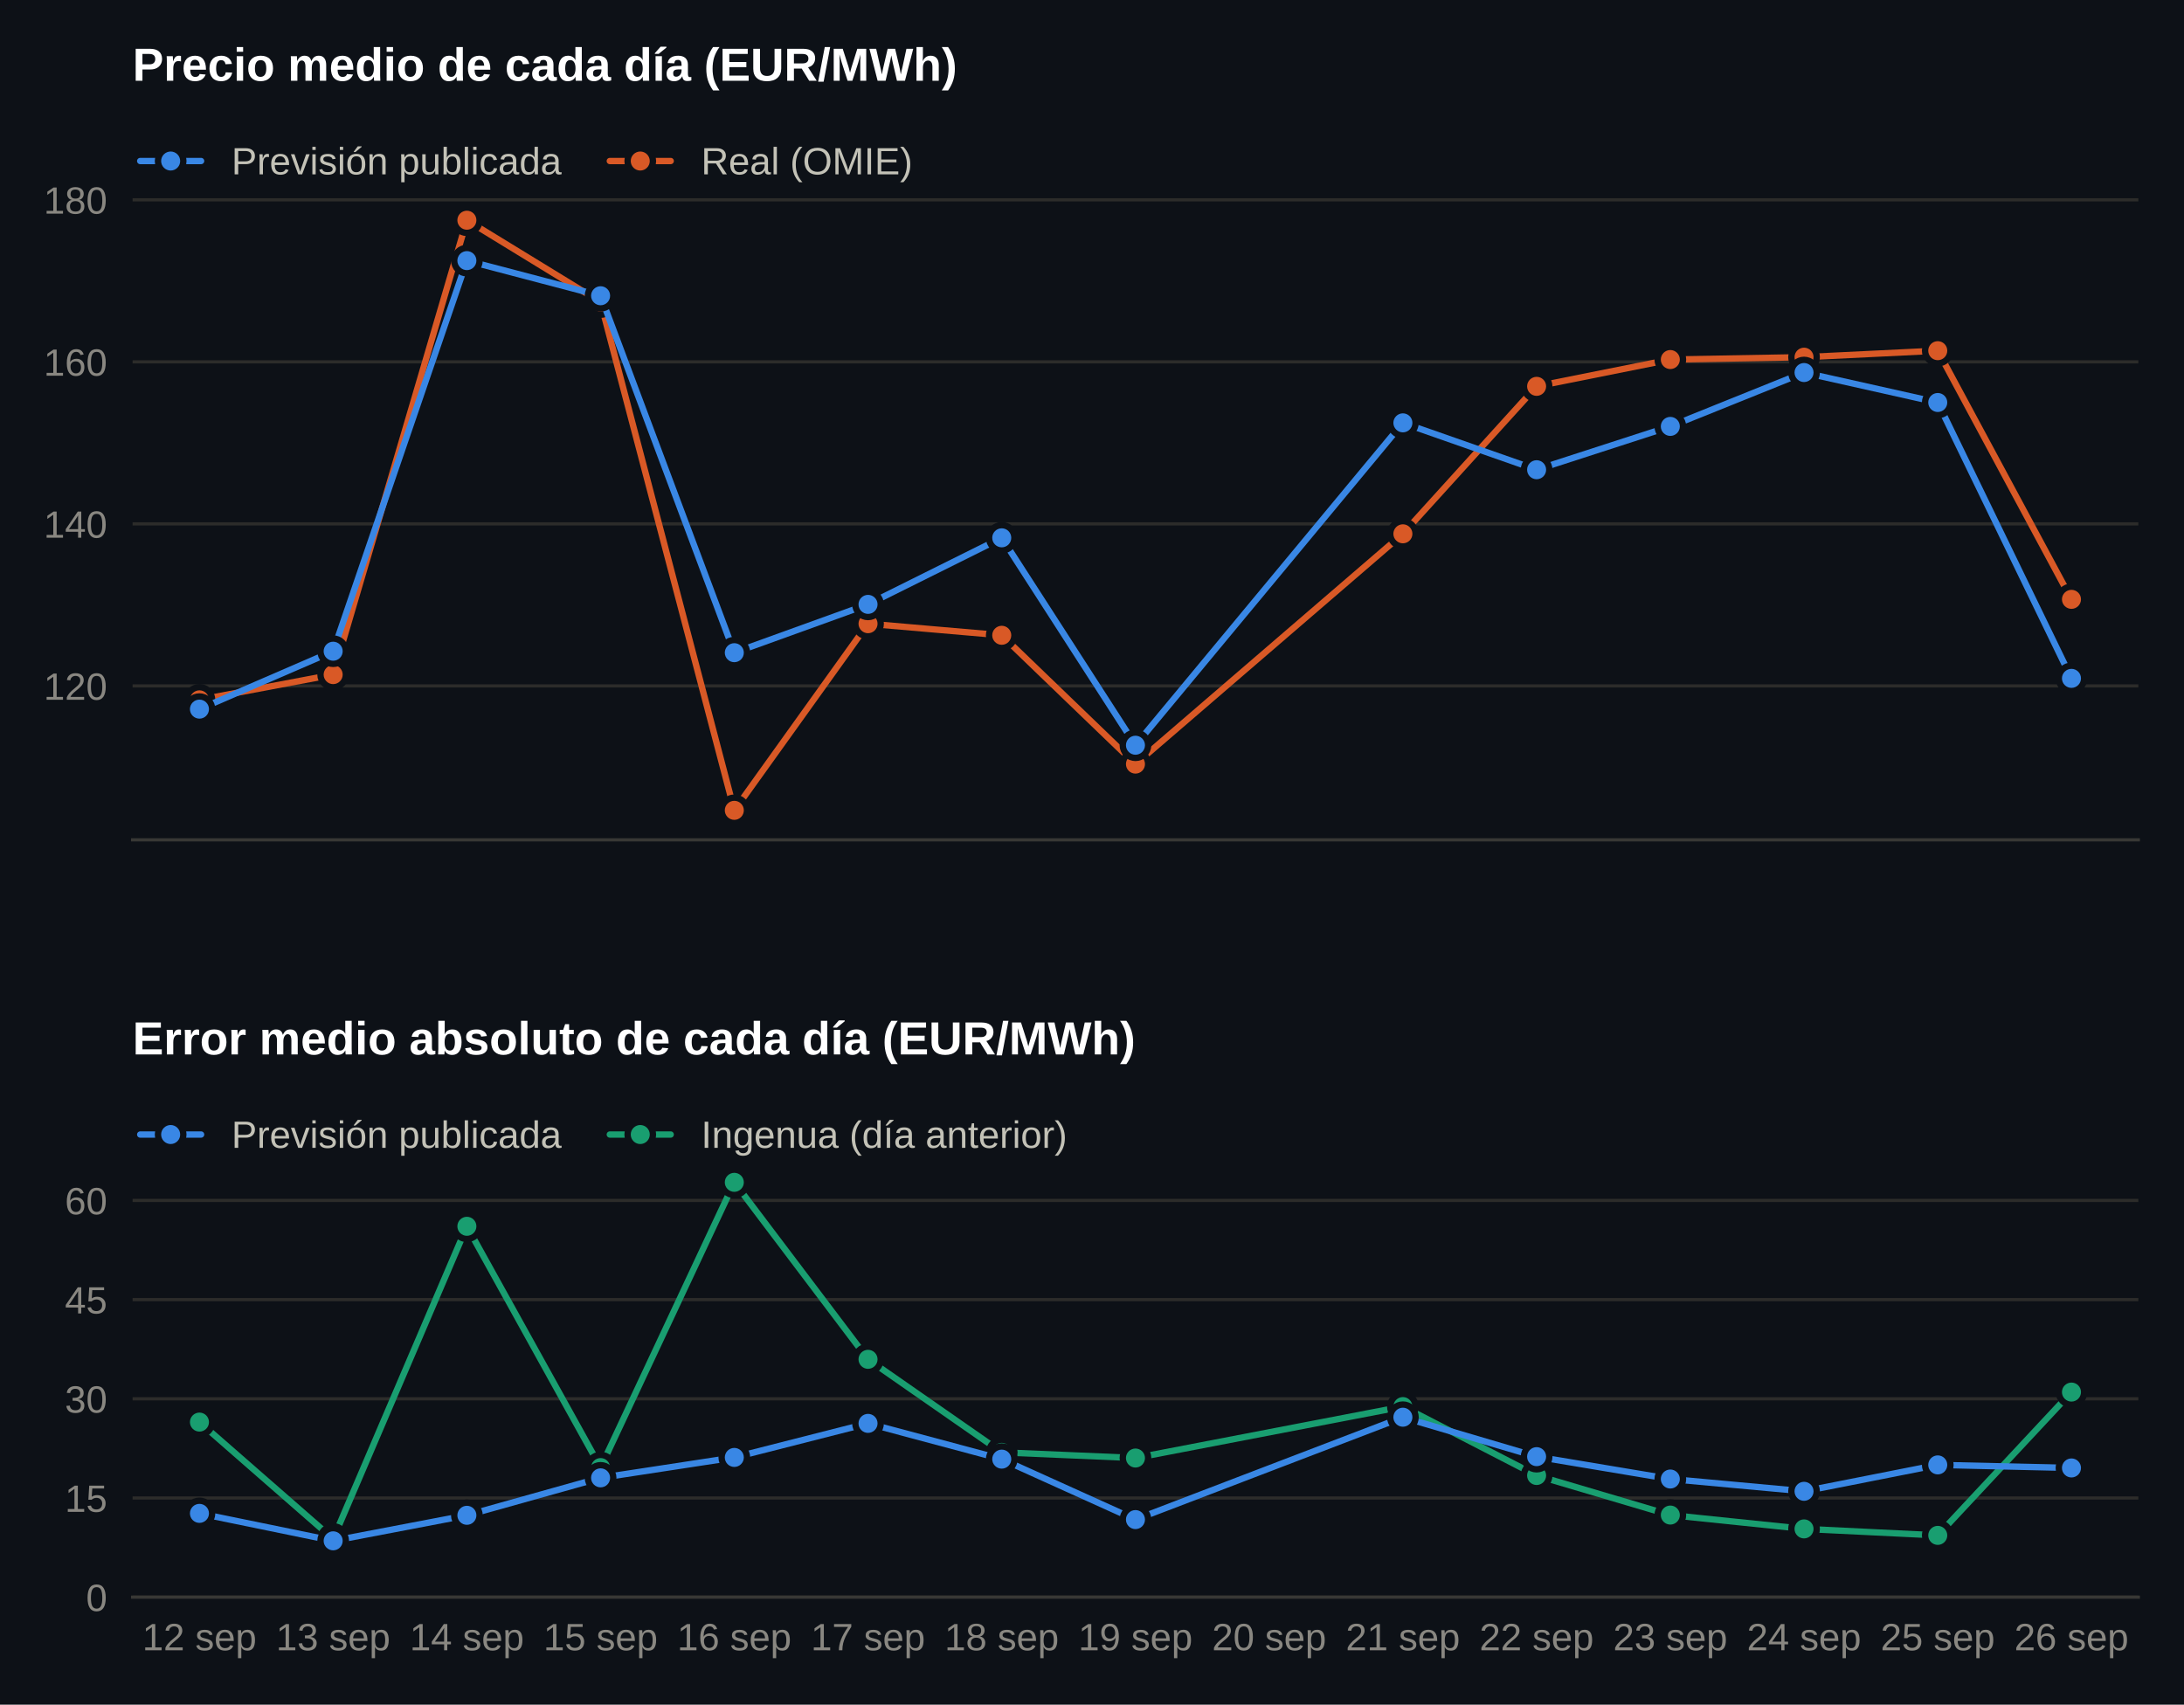
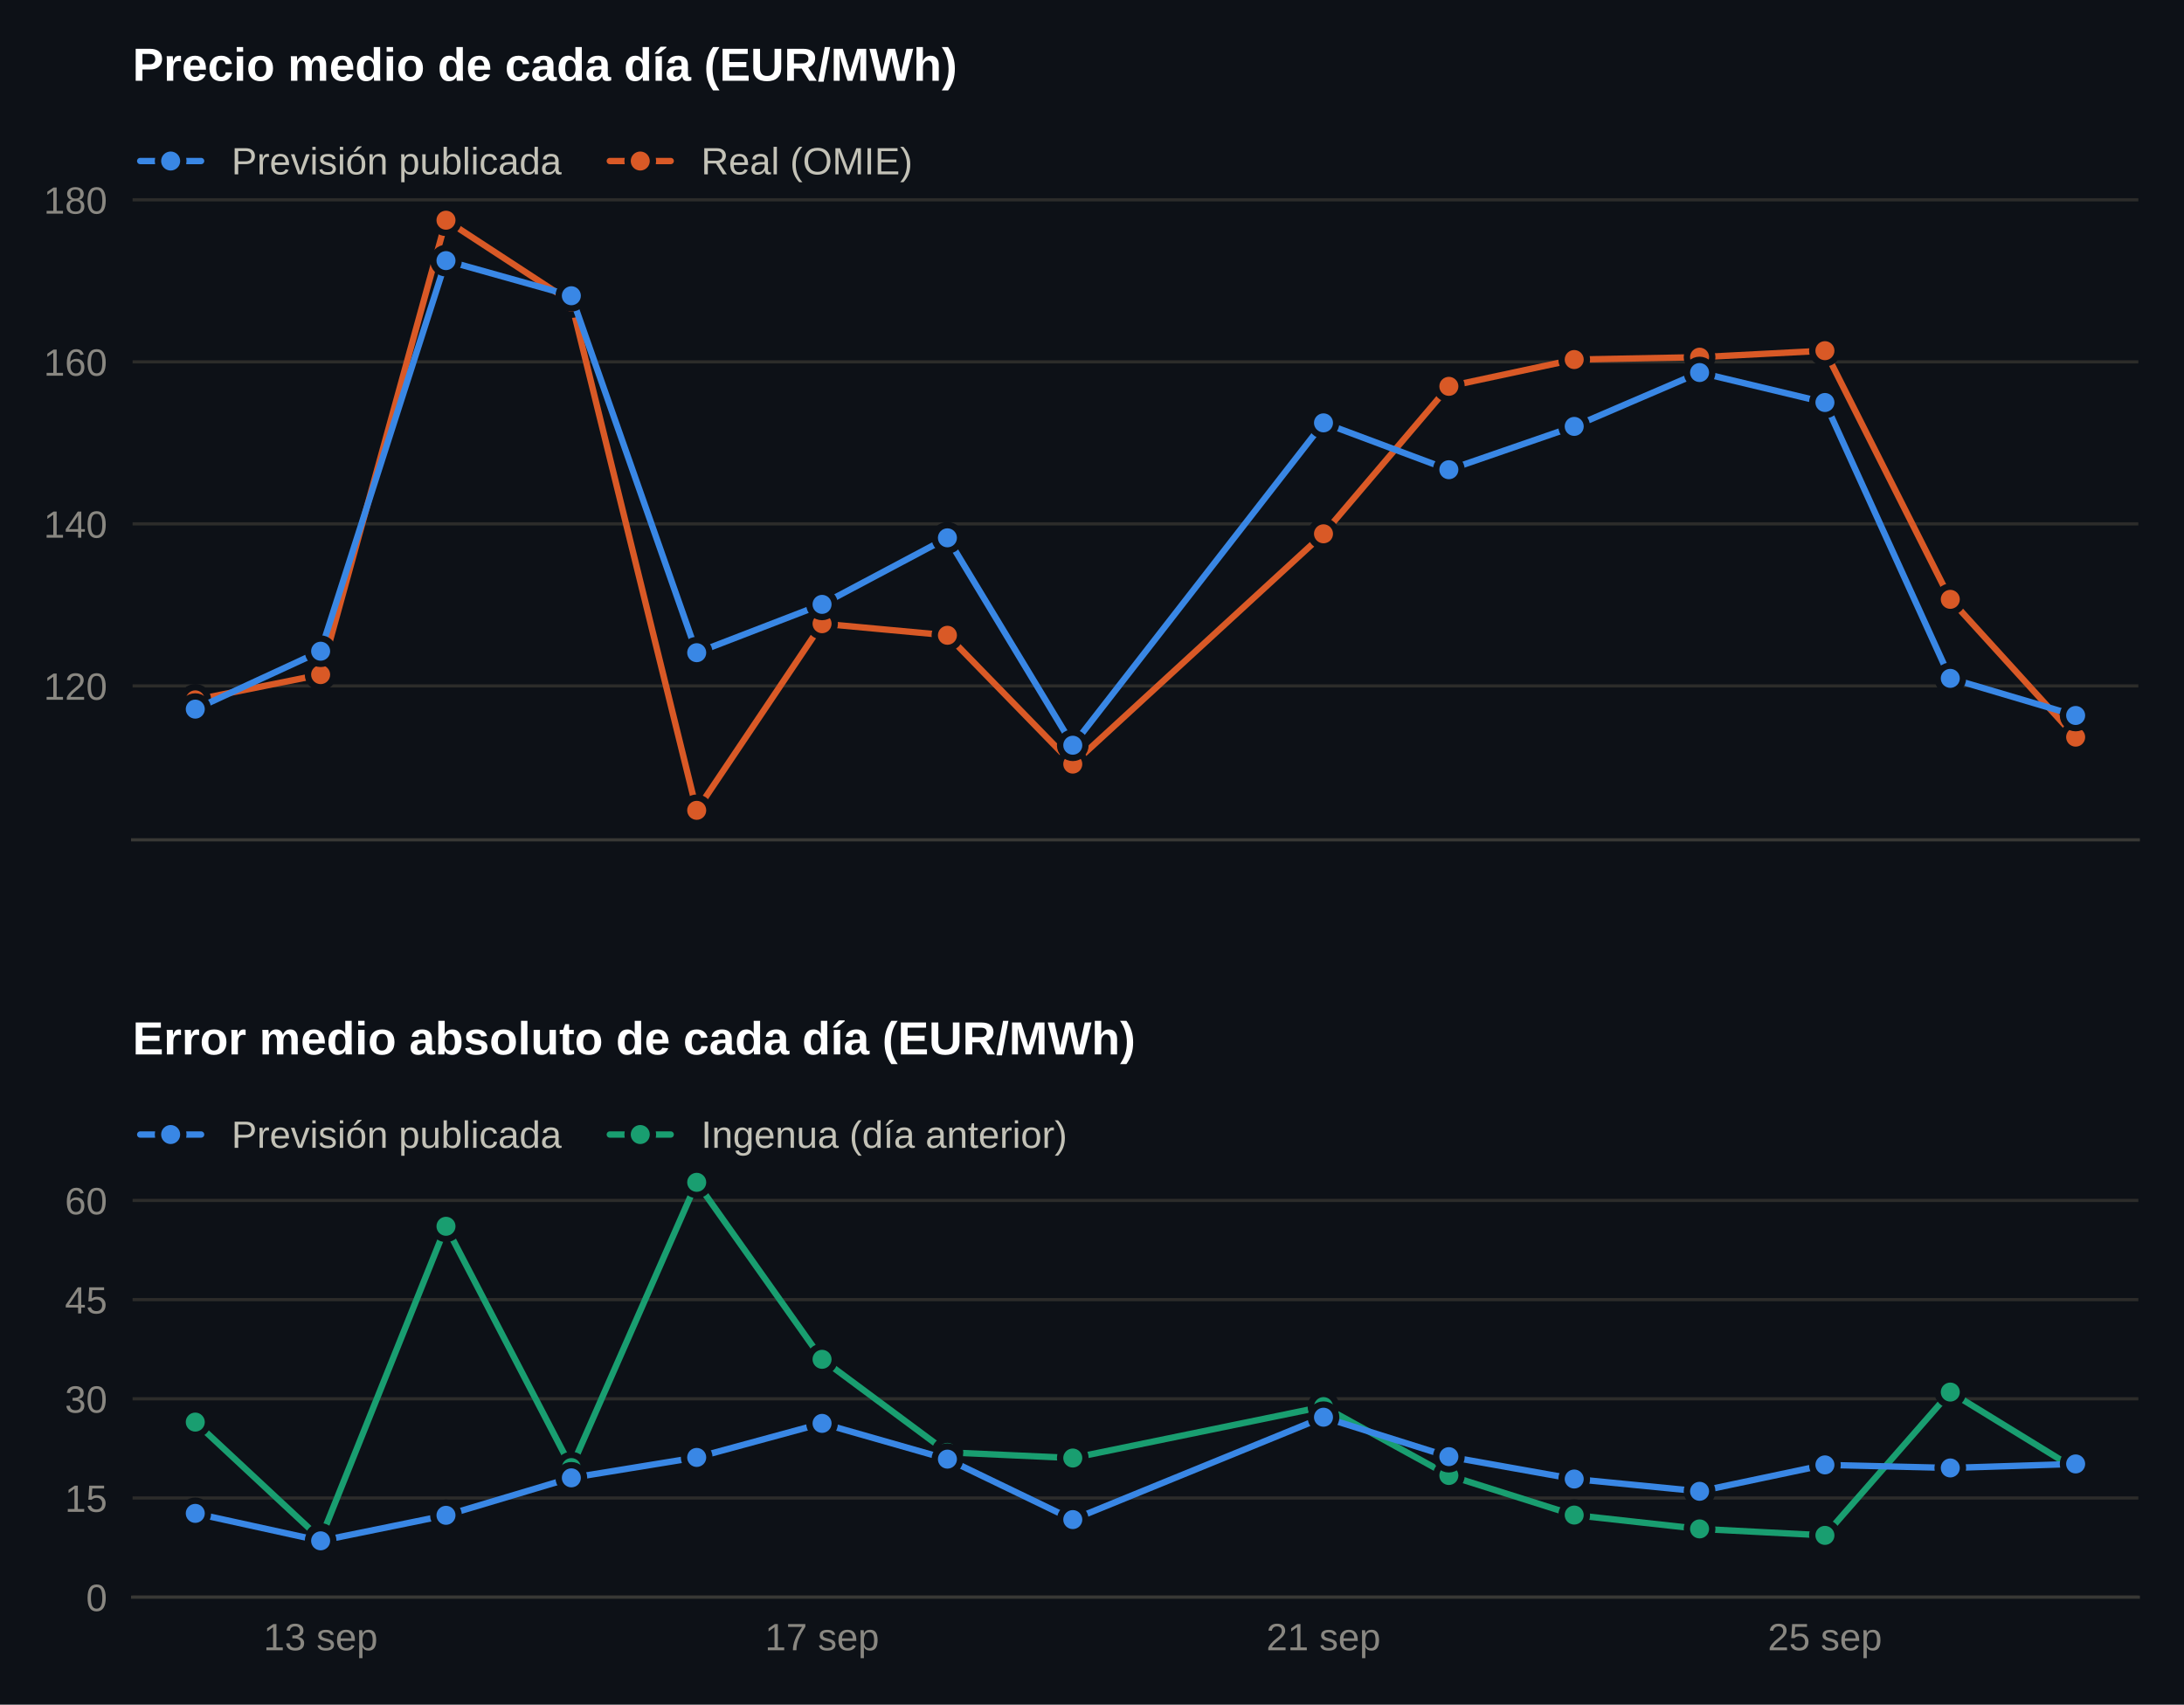
<svg xmlns="http://www.w3.org/2000/svg" xmlns:xlink="http://www.w3.org/1999/xlink" width="516.455pt" height="403.166pt" viewBox="0 0 516.455 403.166" version="1.1">
  <defs>
    <style type="text/css">*{stroke-linejoin: round; stroke-linecap: butt}</style>
  </defs>
  <g id="figure_1">
    <g id="patch_1">
      <path d="M 0 403.166  L 516.455 403.166  L 516.455 0  L 0 0  z " style="fill: #0d1117" />
    </g>
    <g id="axes_1">
      <g id="patch_2">
        <path d="M 31.355 198.629  L 505.655 198.629  L 505.655 45.103  L 31.355 45.103  z " style="fill: #0d1117" />
      </g>
      <g id="matplotlib.axis_1">
        <g id="xtick_1">
          <g id="line2d_1" />
        </g>
        <g id="xtick_2">
          <g id="line2d_2" />
        </g>
        <g id="xtick_3">
          <g id="line2d_3" />
        </g>
        <g id="xtick_4">
          <g id="line2d_4" />
        </g>
-         <g id="xtick_5">
-           <g id="line2d_5" />
-         </g>
-         <g id="xtick_6">
-           <g id="line2d_6" />
-         </g>
-         <g id="xtick_7">
-           <g id="line2d_7" />
-         </g>
-         <g id="xtick_8">
-           <g id="line2d_8" />
-         </g>
-         <g id="xtick_9">
-           <g id="line2d_9" />
-         </g>
-         <g id="xtick_10">
-           <g id="line2d_10" />
-         </g>
-         <g id="xtick_11">
-           <g id="line2d_11" />
-         </g>
-         <g id="xtick_12">
-           <g id="line2d_12" />
-         </g>
-         <g id="xtick_13">
-           <g id="line2d_13" />
-         </g>
-         <g id="xtick_14">
-           <g id="line2d_14" />
-         </g>
-         <g id="xtick_15">
-           <g id="line2d_15" />
-         </g>
      </g>
      <g id="matplotlib.axis_2">
        <g id="ytick_1">
-           <g id="line2d_16">
+           <g id="line2d_5">
            <path d="M 31.355 162.22  L 505.655 162.22  " clip-path="url(#pcca6787718)" style="fill: none; stroke: #2c2c2a; stroke-width: 0.75; stroke-linecap: square" />
          </g>
-           <g id="line2d_17" />
+           <g id="line2d_6" />
          <g id="text_1">
            <text style="font-size: 9px; font-family: 'Segoe UI', 'Helvetica Neue', 'Arial', 'DejaVu Sans', sans-serif; text-anchor: end; fill: #898781" x="25.355" y="165.496" transform="rotate(-0 25.35469 165.4962)">120</text>
          </g>
        </g>
        <g id="ytick_2">
-           <g id="line2d_18">
+           <g id="line2d_7">
            <path d="M 31.355 123.899  L 505.655 123.899  " clip-path="url(#pcca6787718)" style="fill: none; stroke: #2c2c2a; stroke-width: 0.75; stroke-linecap: square" />
          </g>
-           <g id="line2d_19" />
+           <g id="line2d_8" />
          <g id="text_2">
            <text style="font-size: 9px; font-family: 'Segoe UI', 'Helvetica Neue', 'Arial', 'DejaVu Sans', sans-serif; text-anchor: end; fill: #898781" x="25.355" y="127.176" transform="rotate(-0 25.35469 127.1756)">140</text>
          </g>
        </g>
        <g id="ytick_3">
-           <g id="line2d_20">
+           <g id="line2d_9">
            <path d="M 31.355 85.579  L 505.655 85.579  " clip-path="url(#pcca6787718)" style="fill: none; stroke: #2c2c2a; stroke-width: 0.75; stroke-linecap: square" />
          </g>
-           <g id="line2d_21" />
+           <g id="line2d_10" />
          <g id="text_3">
            <text style="font-size: 9px; font-family: 'Segoe UI', 'Helvetica Neue', 'Arial', 'DejaVu Sans', sans-serif; text-anchor: end; fill: #898781" x="25.355" y="88.855" transform="rotate(-0 25.35469 88.85491)">160</text>
          </g>
        </g>
        <g id="ytick_4">
-           <g id="line2d_22">
+           <g id="line2d_11">
            <path d="M 31.355 47.258  L 505.655 47.258  " clip-path="url(#pcca6787718)" style="fill: none; stroke: #2c2c2a; stroke-width: 0.75; stroke-linecap: square" />
          </g>
-           <g id="line2d_23" />
+           <g id="line2d_12" />
          <g id="text_4">
            <text style="font-size: 9px; font-family: 'Segoe UI', 'Helvetica Neue', 'Arial', 'DejaVu Sans', sans-serif; text-anchor: end; fill: #898781" x="25.355" y="50.534" transform="rotate(-0 25.35469 50.53425)">180</text>
          </g>
        </g>
      </g>
-       <g id="line2d_24">
-         <path d="M 47.165 165.52  L 78.785 159.552  L 110.405 52.082  L 142.025 71.443  L 173.645 191.651  L 205.265 147.512  L 236.885 150.251  L 268.505 180.716  L 331.745 126.25  L 363.365 91.373  L 394.985 85.035  L 426.605 84.476  L 458.225 82.939  L 489.845 141.75  " clip-path="url(#pcca6787718)" style="fill: none; stroke: #d95926; stroke-width: 1.5; stroke-linecap: round" />
+       <g id="line2d_13">
+         <path d="M 46.177 165.52  L 75.82 159.552  L 105.464 52.082  L 135.108 71.443  L 164.752 191.651  L 194.395 147.512  L 224.039 150.251  L 253.683 180.716  L 312.97 126.25  L 342.614 91.373  L 372.258 85.035  L 401.902 84.476  L 431.545 82.939  L 461.189 141.75  L 490.833 174.339  " clip-path="url(#pcca6787718)" style="fill: none; stroke: #d95926; stroke-width: 1.5; stroke-linecap: round" />
        <defs>
          <path id="m7afbdd8af4" d="M 0 3  C 0.796 3 1.559 2.684 2.121 2.121  C 2.684 1.559 3 0.796 3 0  C 3 -0.796 2.684 -1.559 2.121 -2.121  C 1.559 -2.684 0.796 -3 0 -3  C -0.796 -3 -1.559 -2.684 -2.121 -2.121  C -2.684 -1.559 -3 -0.796 -3 0  C -3 0.796 -2.684 1.559 -2.121 2.121  C -1.559 2.684 -0.796 3 0 3  z " style="stroke: #0d1117; stroke-width: 1.5" />
        </defs>
        <g clip-path="url(#pcca6787718)">
-           <use xlink:href="#m7afbdd8af4" x="47.165" y="165.52" style="fill: #d95926; stroke: #0d1117; stroke-width: 1.5" />
-           <use xlink:href="#m7afbdd8af4" x="78.785" y="159.552" style="fill: #d95926; stroke: #0d1117; stroke-width: 1.5" />
-           <use xlink:href="#m7afbdd8af4" x="110.405" y="52.082" style="fill: #d95926; stroke: #0d1117; stroke-width: 1.5" />
-           <use xlink:href="#m7afbdd8af4" x="142.025" y="71.443" style="fill: #d95926; stroke: #0d1117; stroke-width: 1.5" />
-           <use xlink:href="#m7afbdd8af4" x="173.645" y="191.651" style="fill: #d95926; stroke: #0d1117; stroke-width: 1.5" />
-           <use xlink:href="#m7afbdd8af4" x="205.265" y="147.512" style="fill: #d95926; stroke: #0d1117; stroke-width: 1.5" />
-           <use xlink:href="#m7afbdd8af4" x="236.885" y="150.251" style="fill: #d95926; stroke: #0d1117; stroke-width: 1.5" />
-           <use xlink:href="#m7afbdd8af4" x="268.505" y="180.716" style="fill: #d95926; stroke: #0d1117; stroke-width: 1.5" />
-           <use xlink:href="#m7afbdd8af4" x="331.745" y="126.25" style="fill: #d95926; stroke: #0d1117; stroke-width: 1.5" />
-           <use xlink:href="#m7afbdd8af4" x="363.365" y="91.373" style="fill: #d95926; stroke: #0d1117; stroke-width: 1.5" />
-           <use xlink:href="#m7afbdd8af4" x="394.985" y="85.035" style="fill: #d95926; stroke: #0d1117; stroke-width: 1.5" />
-           <use xlink:href="#m7afbdd8af4" x="426.605" y="84.476" style="fill: #d95926; stroke: #0d1117; stroke-width: 1.5" />
-           <use xlink:href="#m7afbdd8af4" x="458.225" y="82.939" style="fill: #d95926; stroke: #0d1117; stroke-width: 1.5" />
-           <use xlink:href="#m7afbdd8af4" x="489.845" y="141.75" style="fill: #d95926; stroke: #0d1117; stroke-width: 1.5" />
+           <use xlink:href="#m7afbdd8af4" x="46.177" y="165.52" style="fill: #d95926; stroke: #0d1117; stroke-width: 1.5" />
+           <use xlink:href="#m7afbdd8af4" x="75.82" y="159.552" style="fill: #d95926; stroke: #0d1117; stroke-width: 1.5" />
+           <use xlink:href="#m7afbdd8af4" x="105.464" y="52.082" style="fill: #d95926; stroke: #0d1117; stroke-width: 1.5" />
+           <use xlink:href="#m7afbdd8af4" x="135.108" y="71.443" style="fill: #d95926; stroke: #0d1117; stroke-width: 1.5" />
+           <use xlink:href="#m7afbdd8af4" x="164.752" y="191.651" style="fill: #d95926; stroke: #0d1117; stroke-width: 1.5" />
+           <use xlink:href="#m7afbdd8af4" x="194.395" y="147.512" style="fill: #d95926; stroke: #0d1117; stroke-width: 1.5" />
+           <use xlink:href="#m7afbdd8af4" x="224.039" y="150.251" style="fill: #d95926; stroke: #0d1117; stroke-width: 1.5" />
+           <use xlink:href="#m7afbdd8af4" x="253.683" y="180.716" style="fill: #d95926; stroke: #0d1117; stroke-width: 1.5" />
+           <use xlink:href="#m7afbdd8af4" x="312.97" y="126.25" style="fill: #d95926; stroke: #0d1117; stroke-width: 1.5" />
+           <use xlink:href="#m7afbdd8af4" x="342.614" y="91.373" style="fill: #d95926; stroke: #0d1117; stroke-width: 1.5" />
+           <use xlink:href="#m7afbdd8af4" x="372.258" y="85.035" style="fill: #d95926; stroke: #0d1117; stroke-width: 1.5" />
+           <use xlink:href="#m7afbdd8af4" x="401.902" y="84.476" style="fill: #d95926; stroke: #0d1117; stroke-width: 1.5" />
+           <use xlink:href="#m7afbdd8af4" x="431.545" y="82.939" style="fill: #d95926; stroke: #0d1117; stroke-width: 1.5" />
+           <use xlink:href="#m7afbdd8af4" x="461.189" y="141.75" style="fill: #d95926; stroke: #0d1117; stroke-width: 1.5" />
+           <use xlink:href="#m7afbdd8af4" x="490.833" y="174.339" style="fill: #d95926; stroke: #0d1117; stroke-width: 1.5" />
        </g>
      </g>
      <g id="patch_3">
        <path d="M 31.355 198.629  L 505.655 198.629  " style="fill: none; stroke: #383835; stroke-width: 0.75; stroke-linejoin: miter; stroke-linecap: square" />
      </g>
-       <g id="line2d_25">
-         <path d="M 47.165 167.715  L 78.785 154.018  L 110.405 61.638  L 142.025 69.946  L 173.645 154.368  L 205.265 142.94  L 236.885 127.2  L 268.505 176.254  L 331.745 100.008  L 363.365 111.093  L 394.985 100.847  L 426.605 88.108  L 458.225 95.195  L 489.845 160.439  " clip-path="url(#pcca6787718)" style="fill: none; stroke: #3987e5; stroke-width: 1.5; stroke-linecap: round" />
+       <g id="line2d_14">
+         <path d="M 46.177 167.715  L 75.82 154.018  L 105.464 61.638  L 135.108 69.946  L 164.752 154.368  L 194.395 142.94  L 224.039 127.2  L 253.683 176.254  L 312.97 100.008  L 342.614 111.093  L 372.258 100.847  L 401.902 88.108  L 431.545 95.195  L 461.189 160.439  L 490.833 169.217  " clip-path="url(#pcca6787718)" style="fill: none; stroke: #3987e5; stroke-width: 1.5; stroke-linecap: round" />
        <defs>
          <path id="m2481d50546" d="M 0 3  C 0.796 3 1.559 2.684 2.121 2.121  C 2.684 1.559 3 0.796 3 0  C 3 -0.796 2.684 -1.559 2.121 -2.121  C 1.559 -2.684 0.796 -3 0 -3  C -0.796 -3 -1.559 -2.684 -2.121 -2.121  C -2.684 -1.559 -3 -0.796 -3 0  C -3 0.796 -2.684 1.559 -2.121 2.121  C -1.559 2.684 -0.796 3 0 3  z " style="stroke: #0d1117; stroke-width: 1.5" />
        </defs>
        <g clip-path="url(#pcca6787718)">
-           <use xlink:href="#m2481d50546" x="47.165" y="167.715" style="fill: #3987e5; stroke: #0d1117; stroke-width: 1.5" />
-           <use xlink:href="#m2481d50546" x="78.785" y="154.018" style="fill: #3987e5; stroke: #0d1117; stroke-width: 1.5" />
-           <use xlink:href="#m2481d50546" x="110.405" y="61.638" style="fill: #3987e5; stroke: #0d1117; stroke-width: 1.5" />
-           <use xlink:href="#m2481d50546" x="142.025" y="69.946" style="fill: #3987e5; stroke: #0d1117; stroke-width: 1.5" />
-           <use xlink:href="#m2481d50546" x="173.645" y="154.368" style="fill: #3987e5; stroke: #0d1117; stroke-width: 1.5" />
-           <use xlink:href="#m2481d50546" x="205.265" y="142.94" style="fill: #3987e5; stroke: #0d1117; stroke-width: 1.5" />
-           <use xlink:href="#m2481d50546" x="236.885" y="127.2" style="fill: #3987e5; stroke: #0d1117; stroke-width: 1.5" />
-           <use xlink:href="#m2481d50546" x="268.505" y="176.254" style="fill: #3987e5; stroke: #0d1117; stroke-width: 1.5" />
-           <use xlink:href="#m2481d50546" x="331.745" y="100.008" style="fill: #3987e5; stroke: #0d1117; stroke-width: 1.5" />
-           <use xlink:href="#m2481d50546" x="363.365" y="111.093" style="fill: #3987e5; stroke: #0d1117; stroke-width: 1.5" />
-           <use xlink:href="#m2481d50546" x="394.985" y="100.847" style="fill: #3987e5; stroke: #0d1117; stroke-width: 1.5" />
-           <use xlink:href="#m2481d50546" x="426.605" y="88.108" style="fill: #3987e5; stroke: #0d1117; stroke-width: 1.5" />
-           <use xlink:href="#m2481d50546" x="458.225" y="95.195" style="fill: #3987e5; stroke: #0d1117; stroke-width: 1.5" />
-           <use xlink:href="#m2481d50546" x="489.845" y="160.439" style="fill: #3987e5; stroke: #0d1117; stroke-width: 1.5" />
+           <use xlink:href="#m2481d50546" x="46.177" y="167.715" style="fill: #3987e5; stroke: #0d1117; stroke-width: 1.5" />
+           <use xlink:href="#m2481d50546" x="75.82" y="154.018" style="fill: #3987e5; stroke: #0d1117; stroke-width: 1.5" />
+           <use xlink:href="#m2481d50546" x="105.464" y="61.638" style="fill: #3987e5; stroke: #0d1117; stroke-width: 1.5" />
+           <use xlink:href="#m2481d50546" x="135.108" y="69.946" style="fill: #3987e5; stroke: #0d1117; stroke-width: 1.5" />
+           <use xlink:href="#m2481d50546" x="164.752" y="154.368" style="fill: #3987e5; stroke: #0d1117; stroke-width: 1.5" />
+           <use xlink:href="#m2481d50546" x="194.395" y="142.94" style="fill: #3987e5; stroke: #0d1117; stroke-width: 1.5" />
+           <use xlink:href="#m2481d50546" x="224.039" y="127.2" style="fill: #3987e5; stroke: #0d1117; stroke-width: 1.5" />
+           <use xlink:href="#m2481d50546" x="253.683" y="176.254" style="fill: #3987e5; stroke: #0d1117; stroke-width: 1.5" />
+           <use xlink:href="#m2481d50546" x="312.97" y="100.008" style="fill: #3987e5; stroke: #0d1117; stroke-width: 1.5" />
+           <use xlink:href="#m2481d50546" x="342.614" y="111.093" style="fill: #3987e5; stroke: #0d1117; stroke-width: 1.5" />
+           <use xlink:href="#m2481d50546" x="372.258" y="100.847" style="fill: #3987e5; stroke: #0d1117; stroke-width: 1.5" />
+           <use xlink:href="#m2481d50546" x="401.902" y="88.108" style="fill: #3987e5; stroke: #0d1117; stroke-width: 1.5" />
+           <use xlink:href="#m2481d50546" x="431.545" y="95.195" style="fill: #3987e5; stroke: #0d1117; stroke-width: 1.5" />
+           <use xlink:href="#m2481d50546" x="461.189" y="160.439" style="fill: #3987e5; stroke: #0d1117; stroke-width: 1.5" />
+           <use xlink:href="#m2481d50546" x="490.833" y="169.217" style="fill: #3987e5; stroke: #0d1117; stroke-width: 1.5" />
        </g>
      </g>
      <g id="text_5">
        <text style="font-weight: 600; font-size: 11px; font-family: 'Segoe UI', 'Helvetica Neue', 'Arial', 'DejaVu Sans', sans-serif; text-anchor: start; fill: #ffffff" x="31.355" y="19.103" transform="rotate(-0 31.35469 19.10328)">Precio medio de cada día (EUR/MWh)</text>
      </g>
      <g id="legend_1">
-         <g id="line2d_26">
+         <g id="line2d_15">
          <path d="M 33.155 38.083  L 40.355 38.083  L 47.555 38.083  " style="fill: none; stroke: #3987e5; stroke-width: 1.5; stroke-linecap: round" />
          <g>
            <use xlink:href="#m2481d50546" x="40.355" y="38.083" style="fill: #3987e5; stroke: #0d1117; stroke-width: 1.5" />
          </g>
        </g>
        <g id="text_6">
          <text style="font-size: 9px; font-family: 'Segoe UI', 'Helvetica Neue', 'Arial', 'DejaVu Sans', sans-serif; text-anchor: start; fill: #c3c2b7" x="54.755" y="41.233" transform="rotate(-0 54.75469 41.23328)">Previsión publicada</text>
        </g>
-         <g id="line2d_27">
+         <g id="line2d_16">
          <path d="M 144.203 38.083  L 151.403 38.083  L 158.603 38.083  " style="fill: none; stroke: #d95926; stroke-width: 1.5; stroke-linecap: round" />
          <g>
            <use xlink:href="#m7afbdd8af4" x="151.403" y="38.083" style="fill: #d95926; stroke: #0d1117; stroke-width: 1.5" />
          </g>
        </g>
        <g id="text_7">
          <text style="font-size: 9px; font-family: 'Segoe UI', 'Helvetica Neue', 'Arial', 'DejaVu Sans', sans-serif; text-anchor: start; fill: #c3c2b7" x="165.803" y="41.233" transform="rotate(-0 165.8034 41.23328)">Real (OMIE)</text>
        </g>
      </g>
    </g>
    <g id="axes_2">
      <g id="patch_4">
        <path d="M 31.355 377.743  L 505.655 377.743  L 505.655 275.393  L 31.355 275.393  z " style="fill: #0d1117" />
      </g>
      <g id="matplotlib.axis_3">
-         <g id="xtick_16">
-           <g id="line2d_28" />
+         <g id="xtick_5">
+           <g id="line2d_17" />
          <g id="text_8">
-             <text style="font-size: 9px; font-family: 'Segoe UI', 'Helvetica Neue', 'Arial', 'DejaVu Sans', sans-serif; text-anchor: middle; fill: #898781" x="47.165" y="390.296" transform="rotate(-0 47.16469 390.2955)">12 sep</text>
-           </g>
-         </g>
-         <g id="xtick_17">
-           <g id="line2d_29" />
+             <text style="font-size: 9px; font-family: 'Segoe UI', 'Helvetica Neue', 'Arial', 'DejaVu Sans', sans-serif; text-anchor: middle; fill: #898781" x="75.82" y="390.296" transform="rotate(-0 75.82031 390.2955)">13 sep</text>
+           </g>
+         </g>
+         <g id="xtick_6">
+           <g id="line2d_18" />
          <g id="text_9">
-             <text style="font-size: 9px; font-family: 'Segoe UI', 'Helvetica Neue', 'Arial', 'DejaVu Sans', sans-serif; text-anchor: middle; fill: #898781" x="78.785" y="390.296" transform="rotate(-0 78.78469 390.2955)">13 sep</text>
-           </g>
-         </g>
-         <g id="xtick_18">
-           <g id="line2d_30" />
+             <text style="font-size: 9px; font-family: 'Segoe UI', 'Helvetica Neue', 'Arial', 'DejaVu Sans', sans-serif; text-anchor: middle; fill: #898781" x="194.395" y="390.296" transform="rotate(-0 194.3953 390.2955)">17 sep</text>
+           </g>
+         </g>
+         <g id="xtick_7">
+           <g id="line2d_19" />
          <g id="text_10">
-             <text style="font-size: 9px; font-family: 'Segoe UI', 'Helvetica Neue', 'Arial', 'DejaVu Sans', sans-serif; text-anchor: middle; fill: #898781" x="110.405" y="390.296" transform="rotate(-0 110.4047 390.2955)">14 sep</text>
-           </g>
-         </g>
-         <g id="xtick_19">
-           <g id="line2d_31" />
+             <text style="font-size: 9px; font-family: 'Segoe UI', 'Helvetica Neue', 'Arial', 'DejaVu Sans', sans-serif; text-anchor: middle; fill: #898781" x="312.97" y="390.296" transform="rotate(-0 312.9703 390.2955)">21 sep</text>
+           </g>
+         </g>
+         <g id="xtick_8">
+           <g id="line2d_20" />
          <g id="text_11">
-             <text style="font-size: 9px; font-family: 'Segoe UI', 'Helvetica Neue', 'Arial', 'DejaVu Sans', sans-serif; text-anchor: middle; fill: #898781" x="142.025" y="390.296" transform="rotate(-0 142.0247 390.2955)">15 sep</text>
-           </g>
-         </g>
-         <g id="xtick_20">
-           <g id="line2d_32" />
-           <g id="text_12">
-             <text style="font-size: 9px; font-family: 'Segoe UI', 'Helvetica Neue', 'Arial', 'DejaVu Sans', sans-serif; text-anchor: middle; fill: #898781" x="173.645" y="390.296" transform="rotate(-0 173.6447 390.2955)">16 sep</text>
-           </g>
-         </g>
-         <g id="xtick_21">
-           <g id="line2d_33" />
-           <g id="text_13">
-             <text style="font-size: 9px; font-family: 'Segoe UI', 'Helvetica Neue', 'Arial', 'DejaVu Sans', sans-serif; text-anchor: middle; fill: #898781" x="205.265" y="390.296" transform="rotate(-0 205.2647 390.2955)">17 sep</text>
-           </g>
-         </g>
-         <g id="xtick_22">
-           <g id="line2d_34" />
-           <g id="text_14">
-             <text style="font-size: 9px; font-family: 'Segoe UI', 'Helvetica Neue', 'Arial', 'DejaVu Sans', sans-serif; text-anchor: middle; fill: #898781" x="236.885" y="390.296" transform="rotate(-0 236.8847 390.2955)">18 sep</text>
-           </g>
-         </g>
-         <g id="xtick_23">
-           <g id="line2d_35" />
-           <g id="text_15">
-             <text style="font-size: 9px; font-family: 'Segoe UI', 'Helvetica Neue', 'Arial', 'DejaVu Sans', sans-serif; text-anchor: middle; fill: #898781" x="268.505" y="390.296" transform="rotate(-0 268.5047 390.2955)">19 sep</text>
-           </g>
-         </g>
-         <g id="xtick_24">
-           <g id="line2d_36" />
-           <g id="text_16">
-             <text style="font-size: 9px; font-family: 'Segoe UI', 'Helvetica Neue', 'Arial', 'DejaVu Sans', sans-serif; text-anchor: middle; fill: #898781" x="300.125" y="390.296" transform="rotate(-0 300.1247 390.2955)">20 sep</text>
-           </g>
-         </g>
-         <g id="xtick_25">
-           <g id="line2d_37" />
-           <g id="text_17">
-             <text style="font-size: 9px; font-family: 'Segoe UI', 'Helvetica Neue', 'Arial', 'DejaVu Sans', sans-serif; text-anchor: middle; fill: #898781" x="331.745" y="390.296" transform="rotate(-0 331.7447 390.2955)">21 sep</text>
-           </g>
-         </g>
-         <g id="xtick_26">
-           <g id="line2d_38" />
-           <g id="text_18">
-             <text style="font-size: 9px; font-family: 'Segoe UI', 'Helvetica Neue', 'Arial', 'DejaVu Sans', sans-serif; text-anchor: middle; fill: #898781" x="363.365" y="390.296" transform="rotate(-0 363.3647 390.2955)">22 sep</text>
-           </g>
-         </g>
-         <g id="xtick_27">
-           <g id="line2d_39" />
-           <g id="text_19">
-             <text style="font-size: 9px; font-family: 'Segoe UI', 'Helvetica Neue', 'Arial', 'DejaVu Sans', sans-serif; text-anchor: middle; fill: #898781" x="394.985" y="390.296" transform="rotate(-0 394.9847 390.2955)">23 sep</text>
-           </g>
-         </g>
-         <g id="xtick_28">
-           <g id="line2d_40" />
-           <g id="text_20">
-             <text style="font-size: 9px; font-family: 'Segoe UI', 'Helvetica Neue', 'Arial', 'DejaVu Sans', sans-serif; text-anchor: middle; fill: #898781" x="426.605" y="390.296" transform="rotate(-0 426.6047 390.2955)">24 sep</text>
-           </g>
-         </g>
-         <g id="xtick_29">
-           <g id="line2d_41" />
-           <g id="text_21">
-             <text style="font-size: 9px; font-family: 'Segoe UI', 'Helvetica Neue', 'Arial', 'DejaVu Sans', sans-serif; text-anchor: middle; fill: #898781" x="458.225" y="390.296" transform="rotate(-0 458.2247 390.2955)">25 sep</text>
-           </g>
-         </g>
-         <g id="xtick_30">
-           <g id="line2d_42" />
-           <g id="text_22">
-             <text style="font-size: 9px; font-family: 'Segoe UI', 'Helvetica Neue', 'Arial', 'DejaVu Sans', sans-serif; text-anchor: middle; fill: #898781" x="489.845" y="390.296" transform="rotate(-0 489.8447 390.2955)">26 sep</text>
+             <text style="font-size: 9px; font-family: 'Segoe UI', 'Helvetica Neue', 'Arial', 'DejaVu Sans', sans-serif; text-anchor: middle; fill: #898781" x="431.545" y="390.296" transform="rotate(-0 431.5453 390.2955)">25 sep</text>
          </g>
        </g>
      </g>
      <g id="matplotlib.axis_4">
        <g id="ytick_5">
-           <g id="line2d_43">
+           <g id="line2d_21">
            <path d="M 31.355 377.743  L 505.655 377.743  " clip-path="url(#pa7844a86a4)" style="fill: none; stroke: #2c2c2a; stroke-width: 0.75; stroke-linecap: square" />
          </g>
-           <g id="line2d_44" />
-           <g id="text_23">
+           <g id="line2d_22" />
+           <g id="text_12">
            <text style="font-size: 9px; font-family: 'Segoe UI', 'Helvetica Neue', 'Arial', 'DejaVu Sans', sans-serif; text-anchor: end; fill: #898781" x="25.355" y="381.019" transform="rotate(-0 25.35469 381.0194)">0</text>
          </g>
        </g>
        <g id="ytick_6">
-           <g id="line2d_45">
+           <g id="line2d_23">
            <path d="M 31.355 354.286  L 505.655 354.286  " clip-path="url(#pa7844a86a4)" style="fill: none; stroke: #2c2c2a; stroke-width: 0.75; stroke-linecap: square" />
          </g>
-           <g id="line2d_46" />
-           <g id="text_24">
+           <g id="line2d_24" />
+           <g id="text_13">
            <text style="font-size: 9px; font-family: 'Segoe UI', 'Helvetica Neue', 'Arial', 'DejaVu Sans', sans-serif; text-anchor: end; fill: #898781" x="25.355" y="357.562" transform="rotate(-0 25.35469 357.562)">15</text>
          </g>
        </g>
        <g id="ytick_7">
-           <g id="line2d_47">
+           <g id="line2d_25">
            <path d="M 31.355 330.828  L 505.655 330.828  " clip-path="url(#pa7844a86a4)" style="fill: none; stroke: #2c2c2a; stroke-width: 0.75; stroke-linecap: square" />
          </g>
-           <g id="line2d_48" />
-           <g id="text_25">
+           <g id="line2d_26" />
+           <g id="text_14">
            <text style="font-size: 9px; font-family: 'Segoe UI', 'Helvetica Neue', 'Arial', 'DejaVu Sans', sans-serif; text-anchor: end; fill: #898781" x="25.355" y="334.105" transform="rotate(-0 25.35469 334.1046)">30</text>
          </g>
        </g>
        <g id="ytick_8">
-           <g id="line2d_49">
+           <g id="line2d_27">
            <path d="M 31.355 307.371  L 505.655 307.371  " clip-path="url(#pa7844a86a4)" style="fill: none; stroke: #2c2c2a; stroke-width: 0.75; stroke-linecap: square" />
          </g>
-           <g id="line2d_50" />
-           <g id="text_26">
+           <g id="line2d_28" />
+           <g id="text_15">
            <text style="font-size: 9px; font-family: 'Segoe UI', 'Helvetica Neue', 'Arial', 'DejaVu Sans', sans-serif; text-anchor: end; fill: #898781" x="25.355" y="310.647" transform="rotate(-0 25.35469 310.6472)">45</text>
          </g>
        </g>
        <g id="ytick_9">
-           <g id="line2d_51">
+           <g id="line2d_29">
            <path d="M 31.355 283.914  L 505.655 283.914  " clip-path="url(#pa7844a86a4)" style="fill: none; stroke: #2c2c2a; stroke-width: 0.75; stroke-linecap: square" />
          </g>
-           <g id="line2d_52" />
-           <g id="text_27">
+           <g id="line2d_30" />
+           <g id="text_16">
            <text style="font-size: 9px; font-family: 'Segoe UI', 'Helvetica Neue', 'Arial', 'DejaVu Sans', sans-serif; text-anchor: end; fill: #898781" x="25.355" y="287.19" transform="rotate(-0 25.35469 287.1898)">60</text>
          </g>
        </g>
      </g>
-       <g id="line2d_53">
-         <path d="M 47.165 336.338  L 78.785 363.971  L 110.405 290.029  L 142.025 347.095  L 173.645 279.632  L 205.265 321.49  L 236.885 343.494  L 268.505 344.837  L 331.745 332.669  L 363.365 348.968  L 394.985 358.326  L 426.605 361.598  L 458.225 363.13  L 489.845 329.239  " clip-path="url(#pa7844a86a4)" style="fill: none; stroke: #199e70; stroke-width: 1.5; stroke-linecap: round" />
+       <g id="line2d_31">
+         <path d="M 46.177 336.338  L 75.82 363.971  L 105.464 290.029  L 135.108 347.095  L 164.752 279.632  L 194.395 321.49  L 224.039 343.494  L 253.683 344.837  L 312.97 332.669  L 342.614 348.968  L 372.258 358.326  L 401.902 361.598  L 431.545 363.13  L 461.189 329.239  L 490.833 347.434  " clip-path="url(#pa7844a86a4)" style="fill: none; stroke: #199e70; stroke-width: 1.5; stroke-linecap: round" />
        <defs>
          <path id="m3a2acce67b" d="M 0 3  C 0.796 3 1.559 2.684 2.121 2.121  C 2.684 1.559 3 0.796 3 0  C 3 -0.796 2.684 -1.559 2.121 -2.121  C 1.559 -2.684 0.796 -3 0 -3  C -0.796 -3 -1.559 -2.684 -2.121 -2.121  C -2.684 -1.559 -3 -0.796 -3 0  C -3 0.796 -2.684 1.559 -2.121 2.121  C -1.559 2.684 -0.796 3 0 3  z " style="stroke: #0d1117; stroke-width: 1.5" />
        </defs>
        <g clip-path="url(#pa7844a86a4)">
-           <use xlink:href="#m3a2acce67b" x="47.165" y="336.338" style="fill: #199e70; stroke: #0d1117; stroke-width: 1.5" />
-           <use xlink:href="#m3a2acce67b" x="78.785" y="363.971" style="fill: #199e70; stroke: #0d1117; stroke-width: 1.5" />
-           <use xlink:href="#m3a2acce67b" x="110.405" y="290.029" style="fill: #199e70; stroke: #0d1117; stroke-width: 1.5" />
-           <use xlink:href="#m3a2acce67b" x="142.025" y="347.095" style="fill: #199e70; stroke: #0d1117; stroke-width: 1.5" />
-           <use xlink:href="#m3a2acce67b" x="173.645" y="279.632" style="fill: #199e70; stroke: #0d1117; stroke-width: 1.5" />
-           <use xlink:href="#m3a2acce67b" x="205.265" y="321.49" style="fill: #199e70; stroke: #0d1117; stroke-width: 1.5" />
-           <use xlink:href="#m3a2acce67b" x="236.885" y="343.494" style="fill: #199e70; stroke: #0d1117; stroke-width: 1.5" />
-           <use xlink:href="#m3a2acce67b" x="268.505" y="344.837" style="fill: #199e70; stroke: #0d1117; stroke-width: 1.5" />
-           <use xlink:href="#m3a2acce67b" x="331.745" y="332.669" style="fill: #199e70; stroke: #0d1117; stroke-width: 1.5" />
-           <use xlink:href="#m3a2acce67b" x="363.365" y="348.968" style="fill: #199e70; stroke: #0d1117; stroke-width: 1.5" />
-           <use xlink:href="#m3a2acce67b" x="394.985" y="358.326" style="fill: #199e70; stroke: #0d1117; stroke-width: 1.5" />
-           <use xlink:href="#m3a2acce67b" x="426.605" y="361.598" style="fill: #199e70; stroke: #0d1117; stroke-width: 1.5" />
-           <use xlink:href="#m3a2acce67b" x="458.225" y="363.13" style="fill: #199e70; stroke: #0d1117; stroke-width: 1.5" />
-           <use xlink:href="#m3a2acce67b" x="489.845" y="329.239" style="fill: #199e70; stroke: #0d1117; stroke-width: 1.5" />
+           <use xlink:href="#m3a2acce67b" x="46.177" y="336.338" style="fill: #199e70; stroke: #0d1117; stroke-width: 1.5" />
+           <use xlink:href="#m3a2acce67b" x="75.82" y="363.971" style="fill: #199e70; stroke: #0d1117; stroke-width: 1.5" />
+           <use xlink:href="#m3a2acce67b" x="105.464" y="290.029" style="fill: #199e70; stroke: #0d1117; stroke-width: 1.5" />
+           <use xlink:href="#m3a2acce67b" x="135.108" y="347.095" style="fill: #199e70; stroke: #0d1117; stroke-width: 1.5" />
+           <use xlink:href="#m3a2acce67b" x="164.752" y="279.632" style="fill: #199e70; stroke: #0d1117; stroke-width: 1.5" />
+           <use xlink:href="#m3a2acce67b" x="194.395" y="321.49" style="fill: #199e70; stroke: #0d1117; stroke-width: 1.5" />
+           <use xlink:href="#m3a2acce67b" x="224.039" y="343.494" style="fill: #199e70; stroke: #0d1117; stroke-width: 1.5" />
+           <use xlink:href="#m3a2acce67b" x="253.683" y="344.837" style="fill: #199e70; stroke: #0d1117; stroke-width: 1.5" />
+           <use xlink:href="#m3a2acce67b" x="312.97" y="332.669" style="fill: #199e70; stroke: #0d1117; stroke-width: 1.5" />
+           <use xlink:href="#m3a2acce67b" x="342.614" y="348.968" style="fill: #199e70; stroke: #0d1117; stroke-width: 1.5" />
+           <use xlink:href="#m3a2acce67b" x="372.258" y="358.326" style="fill: #199e70; stroke: #0d1117; stroke-width: 1.5" />
+           <use xlink:href="#m3a2acce67b" x="401.902" y="361.598" style="fill: #199e70; stroke: #0d1117; stroke-width: 1.5" />
+           <use xlink:href="#m3a2acce67b" x="431.545" y="363.13" style="fill: #199e70; stroke: #0d1117; stroke-width: 1.5" />
+           <use xlink:href="#m3a2acce67b" x="461.189" y="329.239" style="fill: #199e70; stroke: #0d1117; stroke-width: 1.5" />
+           <use xlink:href="#m3a2acce67b" x="490.833" y="347.434" style="fill: #199e70; stroke: #0d1117; stroke-width: 1.5" />
        </g>
      </g>
      <g id="patch_5">
        <path d="M 31.355 377.743  L 505.655 377.743  " style="fill: none; stroke: #383835; stroke-width: 0.75; stroke-linejoin: miter; stroke-linecap: square" />
      </g>
-       <g id="line2d_54">
-         <path d="M 47.165 357.928  L 78.785 364.42  L 110.405 358.384  L 142.025 349.524  L 173.645 344.695  L 205.265 336.642  L 236.885 345.098  L 268.505 359.395  L 331.745 335.185  L 363.365 344.511  L 394.985 349.801  L 426.605 352.708  L 458.225 346.46  L 489.845 347.183  " clip-path="url(#pa7844a86a4)" style="fill: none; stroke: #3987e5; stroke-width: 1.5; stroke-linecap: round" />
+       <g id="line2d_32">
+         <path d="M 46.177 357.928  L 75.82 364.42  L 105.464 358.384  L 135.108 349.524  L 164.752 344.695  L 194.395 336.642  L 224.039 345.098  L 253.683 359.395  L 312.97 335.185  L 342.614 344.511  L 372.258 349.801  L 401.902 352.708  L 431.545 346.46  L 461.189 347.183  L 490.833 346.234  " clip-path="url(#pa7844a86a4)" style="fill: none; stroke: #3987e5; stroke-width: 1.5; stroke-linecap: round" />
        <g clip-path="url(#pa7844a86a4)">
-           <use xlink:href="#m2481d50546" x="47.165" y="357.928" style="fill: #3987e5; stroke: #0d1117; stroke-width: 1.5" />
-           <use xlink:href="#m2481d50546" x="78.785" y="364.42" style="fill: #3987e5; stroke: #0d1117; stroke-width: 1.5" />
-           <use xlink:href="#m2481d50546" x="110.405" y="358.384" style="fill: #3987e5; stroke: #0d1117; stroke-width: 1.5" />
-           <use xlink:href="#m2481d50546" x="142.025" y="349.524" style="fill: #3987e5; stroke: #0d1117; stroke-width: 1.5" />
-           <use xlink:href="#m2481d50546" x="173.645" y="344.695" style="fill: #3987e5; stroke: #0d1117; stroke-width: 1.5" />
-           <use xlink:href="#m2481d50546" x="205.265" y="336.642" style="fill: #3987e5; stroke: #0d1117; stroke-width: 1.5" />
-           <use xlink:href="#m2481d50546" x="236.885" y="345.098" style="fill: #3987e5; stroke: #0d1117; stroke-width: 1.5" />
-           <use xlink:href="#m2481d50546" x="268.505" y="359.395" style="fill: #3987e5; stroke: #0d1117; stroke-width: 1.5" />
-           <use xlink:href="#m2481d50546" x="331.745" y="335.185" style="fill: #3987e5; stroke: #0d1117; stroke-width: 1.5" />
-           <use xlink:href="#m2481d50546" x="363.365" y="344.511" style="fill: #3987e5; stroke: #0d1117; stroke-width: 1.5" />
-           <use xlink:href="#m2481d50546" x="394.985" y="349.801" style="fill: #3987e5; stroke: #0d1117; stroke-width: 1.5" />
-           <use xlink:href="#m2481d50546" x="426.605" y="352.708" style="fill: #3987e5; stroke: #0d1117; stroke-width: 1.5" />
-           <use xlink:href="#m2481d50546" x="458.225" y="346.46" style="fill: #3987e5; stroke: #0d1117; stroke-width: 1.5" />
-           <use xlink:href="#m2481d50546" x="489.845" y="347.183" style="fill: #3987e5; stroke: #0d1117; stroke-width: 1.5" />
-         </g>
-       </g>
-       <g id="text_28">
+           <use xlink:href="#m2481d50546" x="46.177" y="357.928" style="fill: #3987e5; stroke: #0d1117; stroke-width: 1.5" />
+           <use xlink:href="#m2481d50546" x="75.82" y="364.42" style="fill: #3987e5; stroke: #0d1117; stroke-width: 1.5" />
+           <use xlink:href="#m2481d50546" x="105.464" y="358.384" style="fill: #3987e5; stroke: #0d1117; stroke-width: 1.5" />
+           <use xlink:href="#m2481d50546" x="135.108" y="349.524" style="fill: #3987e5; stroke: #0d1117; stroke-width: 1.5" />
+           <use xlink:href="#m2481d50546" x="164.752" y="344.695" style="fill: #3987e5; stroke: #0d1117; stroke-width: 1.5" />
+           <use xlink:href="#m2481d50546" x="194.395" y="336.642" style="fill: #3987e5; stroke: #0d1117; stroke-width: 1.5" />
+           <use xlink:href="#m2481d50546" x="224.039" y="345.098" style="fill: #3987e5; stroke: #0d1117; stroke-width: 1.5" />
+           <use xlink:href="#m2481d50546" x="253.683" y="359.395" style="fill: #3987e5; stroke: #0d1117; stroke-width: 1.5" />
+           <use xlink:href="#m2481d50546" x="312.97" y="335.185" style="fill: #3987e5; stroke: #0d1117; stroke-width: 1.5" />
+           <use xlink:href="#m2481d50546" x="342.614" y="344.511" style="fill: #3987e5; stroke: #0d1117; stroke-width: 1.5" />
+           <use xlink:href="#m2481d50546" x="372.258" y="349.801" style="fill: #3987e5; stroke: #0d1117; stroke-width: 1.5" />
+           <use xlink:href="#m2481d50546" x="401.902" y="352.708" style="fill: #3987e5; stroke: #0d1117; stroke-width: 1.5" />
+           <use xlink:href="#m2481d50546" x="431.545" y="346.46" style="fill: #3987e5; stroke: #0d1117; stroke-width: 1.5" />
+           <use xlink:href="#m2481d50546" x="461.189" y="347.183" style="fill: #3987e5; stroke: #0d1117; stroke-width: 1.5" />
+           <use xlink:href="#m2481d50546" x="490.833" y="346.234" style="fill: #3987e5; stroke: #0d1117; stroke-width: 1.5" />
+         </g>
+       </g>
+       <g id="text_17">
        <text style="font-weight: 600; font-size: 11px; font-family: 'Segoe UI', 'Helvetica Neue', 'Arial', 'DejaVu Sans', sans-serif; text-anchor: start; fill: #ffffff" x="31.355" y="249.393" transform="rotate(-0 31.35469 249.3925)">Error medio absoluto de cada día (EUR/MWh)</text>
      </g>
      <g id="legend_2">
-         <g id="line2d_55">
+         <g id="line2d_33">
          <path d="M 33.155 268.325  L 40.355 268.325  L 47.555 268.325  " style="fill: none; stroke: #3987e5; stroke-width: 1.5; stroke-linecap: round" />
          <g>
            <use xlink:href="#m2481d50546" x="40.355" y="268.325" style="fill: #3987e5; stroke: #0d1117; stroke-width: 1.5" />
          </g>
        </g>
-         <g id="text_29">
+         <g id="text_18">
          <text style="font-size: 9px; font-family: 'Segoe UI', 'Helvetica Neue', 'Arial', 'DejaVu Sans', sans-serif; text-anchor: start; fill: #c3c2b7" x="54.755" y="271.475" transform="rotate(-0 54.75469 271.4747)">Previsión publicada</text>
        </g>
-         <g id="line2d_56">
+         <g id="line2d_34">
          <path d="M 144.203 268.325  L 151.403 268.325  L 158.603 268.325  " style="fill: none; stroke: #199e70; stroke-width: 1.5; stroke-linecap: round" />
          <g>
            <use xlink:href="#m3a2acce67b" x="151.403" y="268.325" style="fill: #199e70; stroke: #0d1117; stroke-width: 1.5" />
          </g>
        </g>
-         <g id="text_30">
+         <g id="text_19">
          <text style="font-size: 9px; font-family: 'Segoe UI', 'Helvetica Neue', 'Arial', 'DejaVu Sans', sans-serif; text-anchor: start; fill: #c3c2b7" x="165.803" y="271.475" transform="rotate(-0 165.8034 271.4747)">Ingenua (día anterior)</text>
        </g>
      </g>
    </g>
  </g>
  <defs>
    <clipPath id="pcca6787718">
      <rect x="31.355" y="45.103" width="474.3" height="153.526" />
    </clipPath>
    <clipPath id="pa7844a86a4">
      <rect x="31.355" y="275.393" width="474.3" height="102.351" />
    </clipPath>
  </defs>
</svg>
